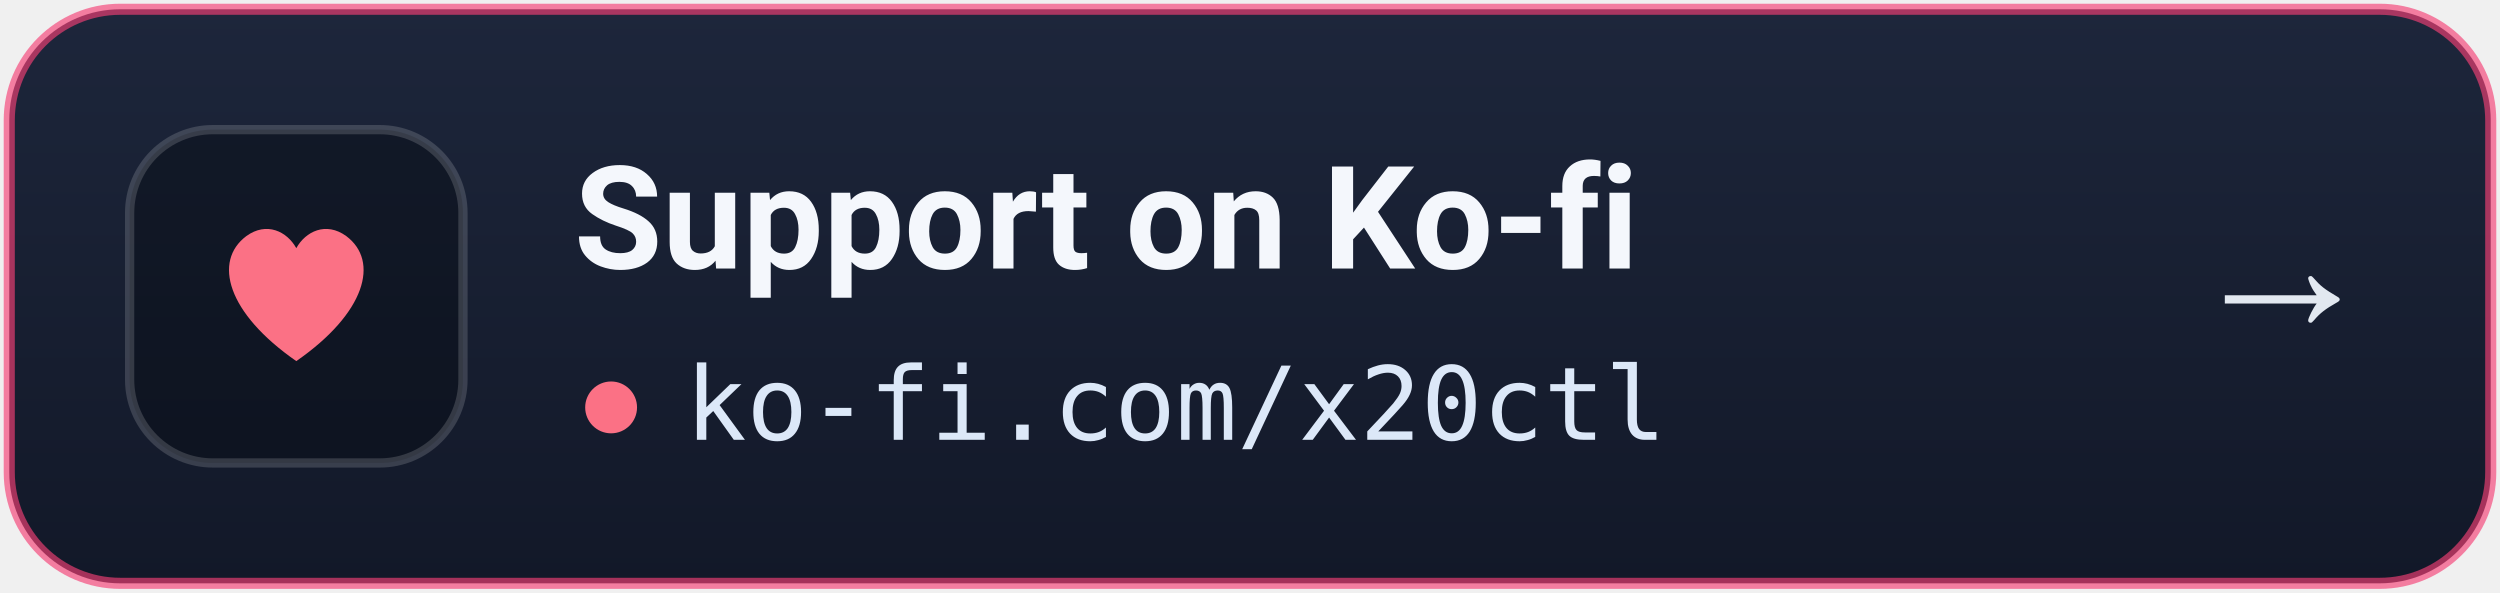
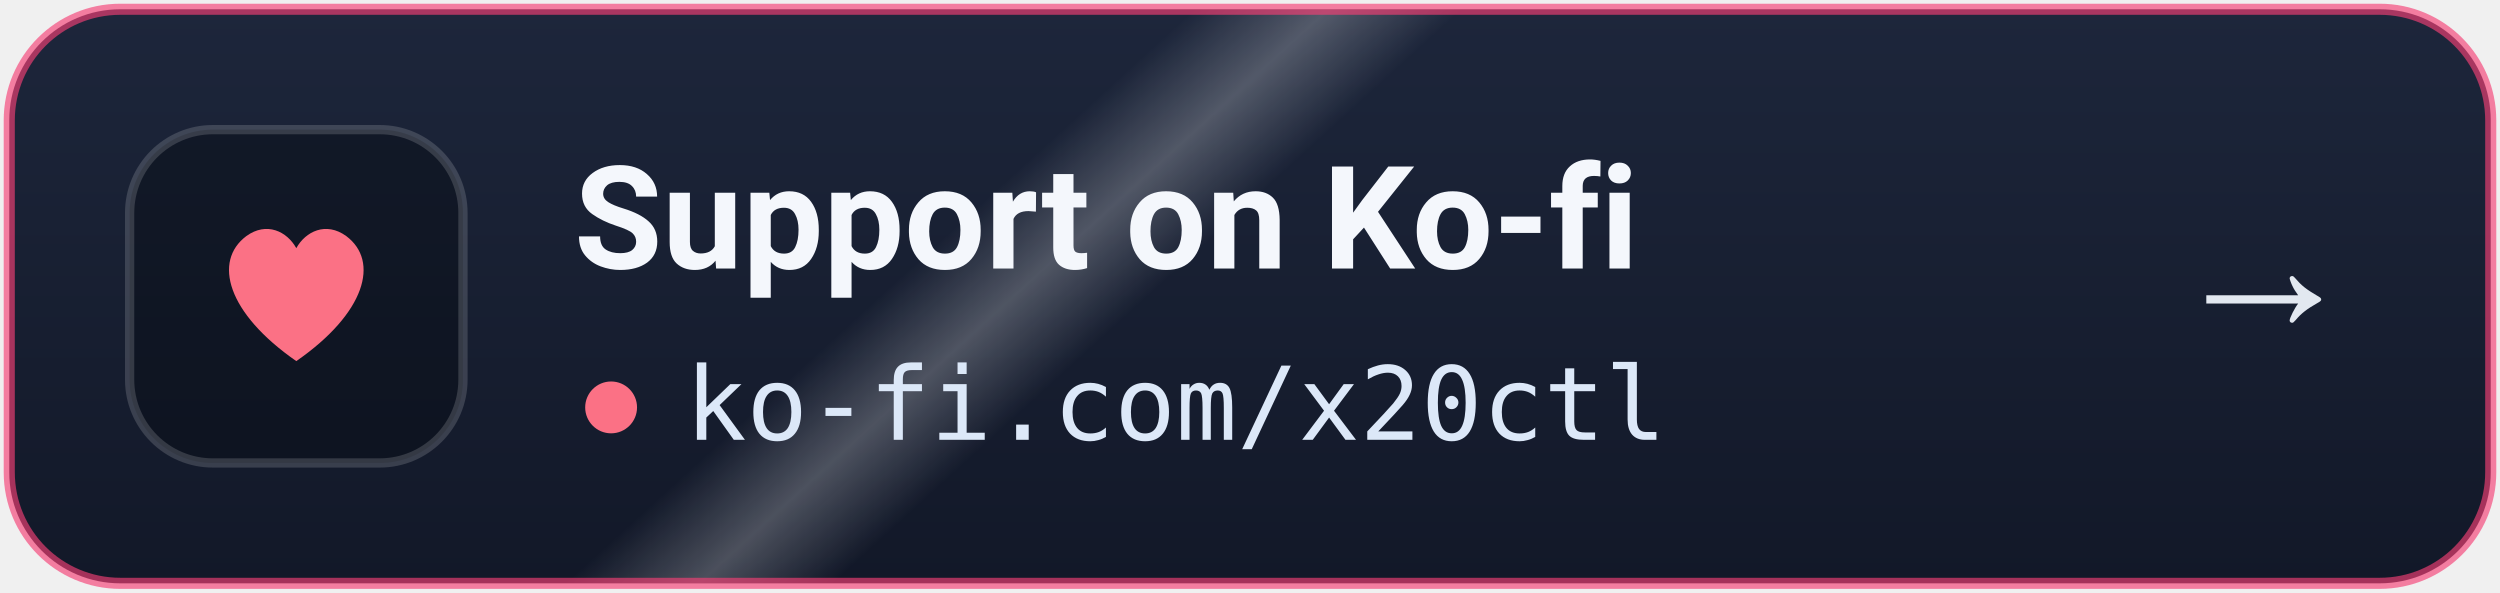
<svg xmlns="http://www.w3.org/2000/svg" viewBox="0 0 270 64" width="270" height="64" role="img" aria-label="Support on Ko-fi - ko-fi.com/x20ctl">
-   <style>.s{font-family:-apple-system, BlinkMacSystemFont, "Segoe UI", Roboto, Helvetica, Arial, sans-serif}.m{font-family:ui-monospace, SFMono-Regular, Menlo, Monaco, Consolas, monospace}</style>
+   <style>.s{font-family:-apple-system, BlinkMacSystemFont, "Segoe UI", Roboto, Helvetica, Arial, sans-serif}.m{font-family:ui-monospace, SFMono-Regular, Menlo, Monaco, Consolas, monospace}@keyframes ctakofi_p{0%,100%{opacity:1}50%{opacity:0.35}}.ctakofi_dot{animation:ctakofi_p 2s ease-in-out infinite}@keyframes ctakofi_a{0%,100%{transform:translateX(0)}50%{transform:translateX(3px)}}.ctakofi_arr{animation:ctakofi_a 2.2s ease-in-out infinite}@media (prefers-reduced-motion:reduce){*{animation:none!important}}</style>
  <defs>
    <linearGradient id="ctakofi_bg" x1="0%" y1="0%" x2="0%" y2="100%">
      <stop offset="0%" stop-color="#1D263B" />
      <stop offset="100%" stop-color="#121828" />
    </linearGradient>
    <linearGradient id="ctakofi_shine" x1="0%" y1="0%" x2="100%" y2="0%">
      <stop offset="0%" stop-color="#FFFFFF" stop-opacity="0" />
-       <stop offset="50%" stop-color="#FFFFFF" stop-opacity="0.24" />
+       <stop offset="50%" stop-color="#FFFFFF" stop-opacity="0.28" />
      <stop offset="100%" stop-color="#FFFFFF" stop-opacity="0" />
    </linearGradient>
+     <linearGradient id="ctakofi_sw" x1="0%" y1="0%" x2="100%" y2="25%">
+       <stop offset="0%" stop-color="#FFFFFF" stop-opacity="0" />
+       <stop offset="45%" stop-color="#FFFFFF" stop-opacity="0" />
+       <stop offset="50%" stop-color="#FFFFFF" stop-opacity="0.24" />
+       <stop offset="55%" stop-color="#FFFFFF" stop-opacity="0" />
+       <stop offset="100%" stop-color="#FFFFFF" stop-opacity="0" />
+       <animateTransform attributeName="gradientTransform" type="translate" from="-1.4 0" to="1.4 0" dur="4.2s" begin="1.4s" repeatCount="indefinite" />
+     </linearGradient>
+     <clipPath id="ctakofi_clip">
+       <rect x="1" y="1" width="268" height="62" rx="12" />
+     </clipPath>
  </defs>
-   <rect x="1" y="1" width="268" height="62" rx="12" fill="url(#ctakofi_bg)" stroke="#F43F75" stroke-opacity="0.65" stroke-width="1.2" />
+   <g clip-path="url(#ctakofi_clip)">
+     <rect x="1" y="1" width="268" height="62" rx="12" fill="url(#ctakofi_bg)" />
+     <rect x="1" y="1" width="268" height="62" rx="12" fill="url(#ctakofi_sw)" />
+   </g>
+   <rect x="1" y="1" width="268" height="62" rx="12" fill="none" stroke="#F43F75" stroke-opacity="0.65" stroke-width="1.2" />
  <line x1="16" y1="2" x2="254" y2="2" stroke="url(#ctakofi_shine)" stroke-width="1" />
  <rect x="14" y="14" width="36" height="36" rx="9" fill="#060A12" fill-opacity="0.42" stroke="#FFFFFF" stroke-opacity="0.16" stroke-width="1" />
  <g transform="translate(22 22)">
    <path d="M10 17C2.5 11.8 1 6.2 4.6 3.5c2.2-1.6 4.4-.5 5.4 1.3 1-1.8 3.2-2.9 5.4-1.3C19 6.2 17.5 11.8 10 17z" fill="#FB7185" />
  </g>
  <text x="62" y="29" class="s" font-size="15.5" font-weight="700" fill="#F4F7FC">Support on Ko-fi</text>
-   <circle cx="66" cy="44" r="2.8" fill="#FB7185" />
+   <circle class="ctakofi_dot" cx="66" cy="44" r="2.8" fill="#FB7185" />
  <text x="74" y="47.5" class="m" font-size="11" font-weight="500" fill="#DCE8F8">ko-fi.com/x20ctl</text>
-   <text x="254" y="37" text-anchor="end" class="s" font-size="15" font-weight="700" fill="#E2E8F0">→</text>
+   <text class="s ctakofi_arr" x="252" y="37" text-anchor="end" font-size="15" font-weight="700" fill="#E2E8F0">→</text>
</svg>
